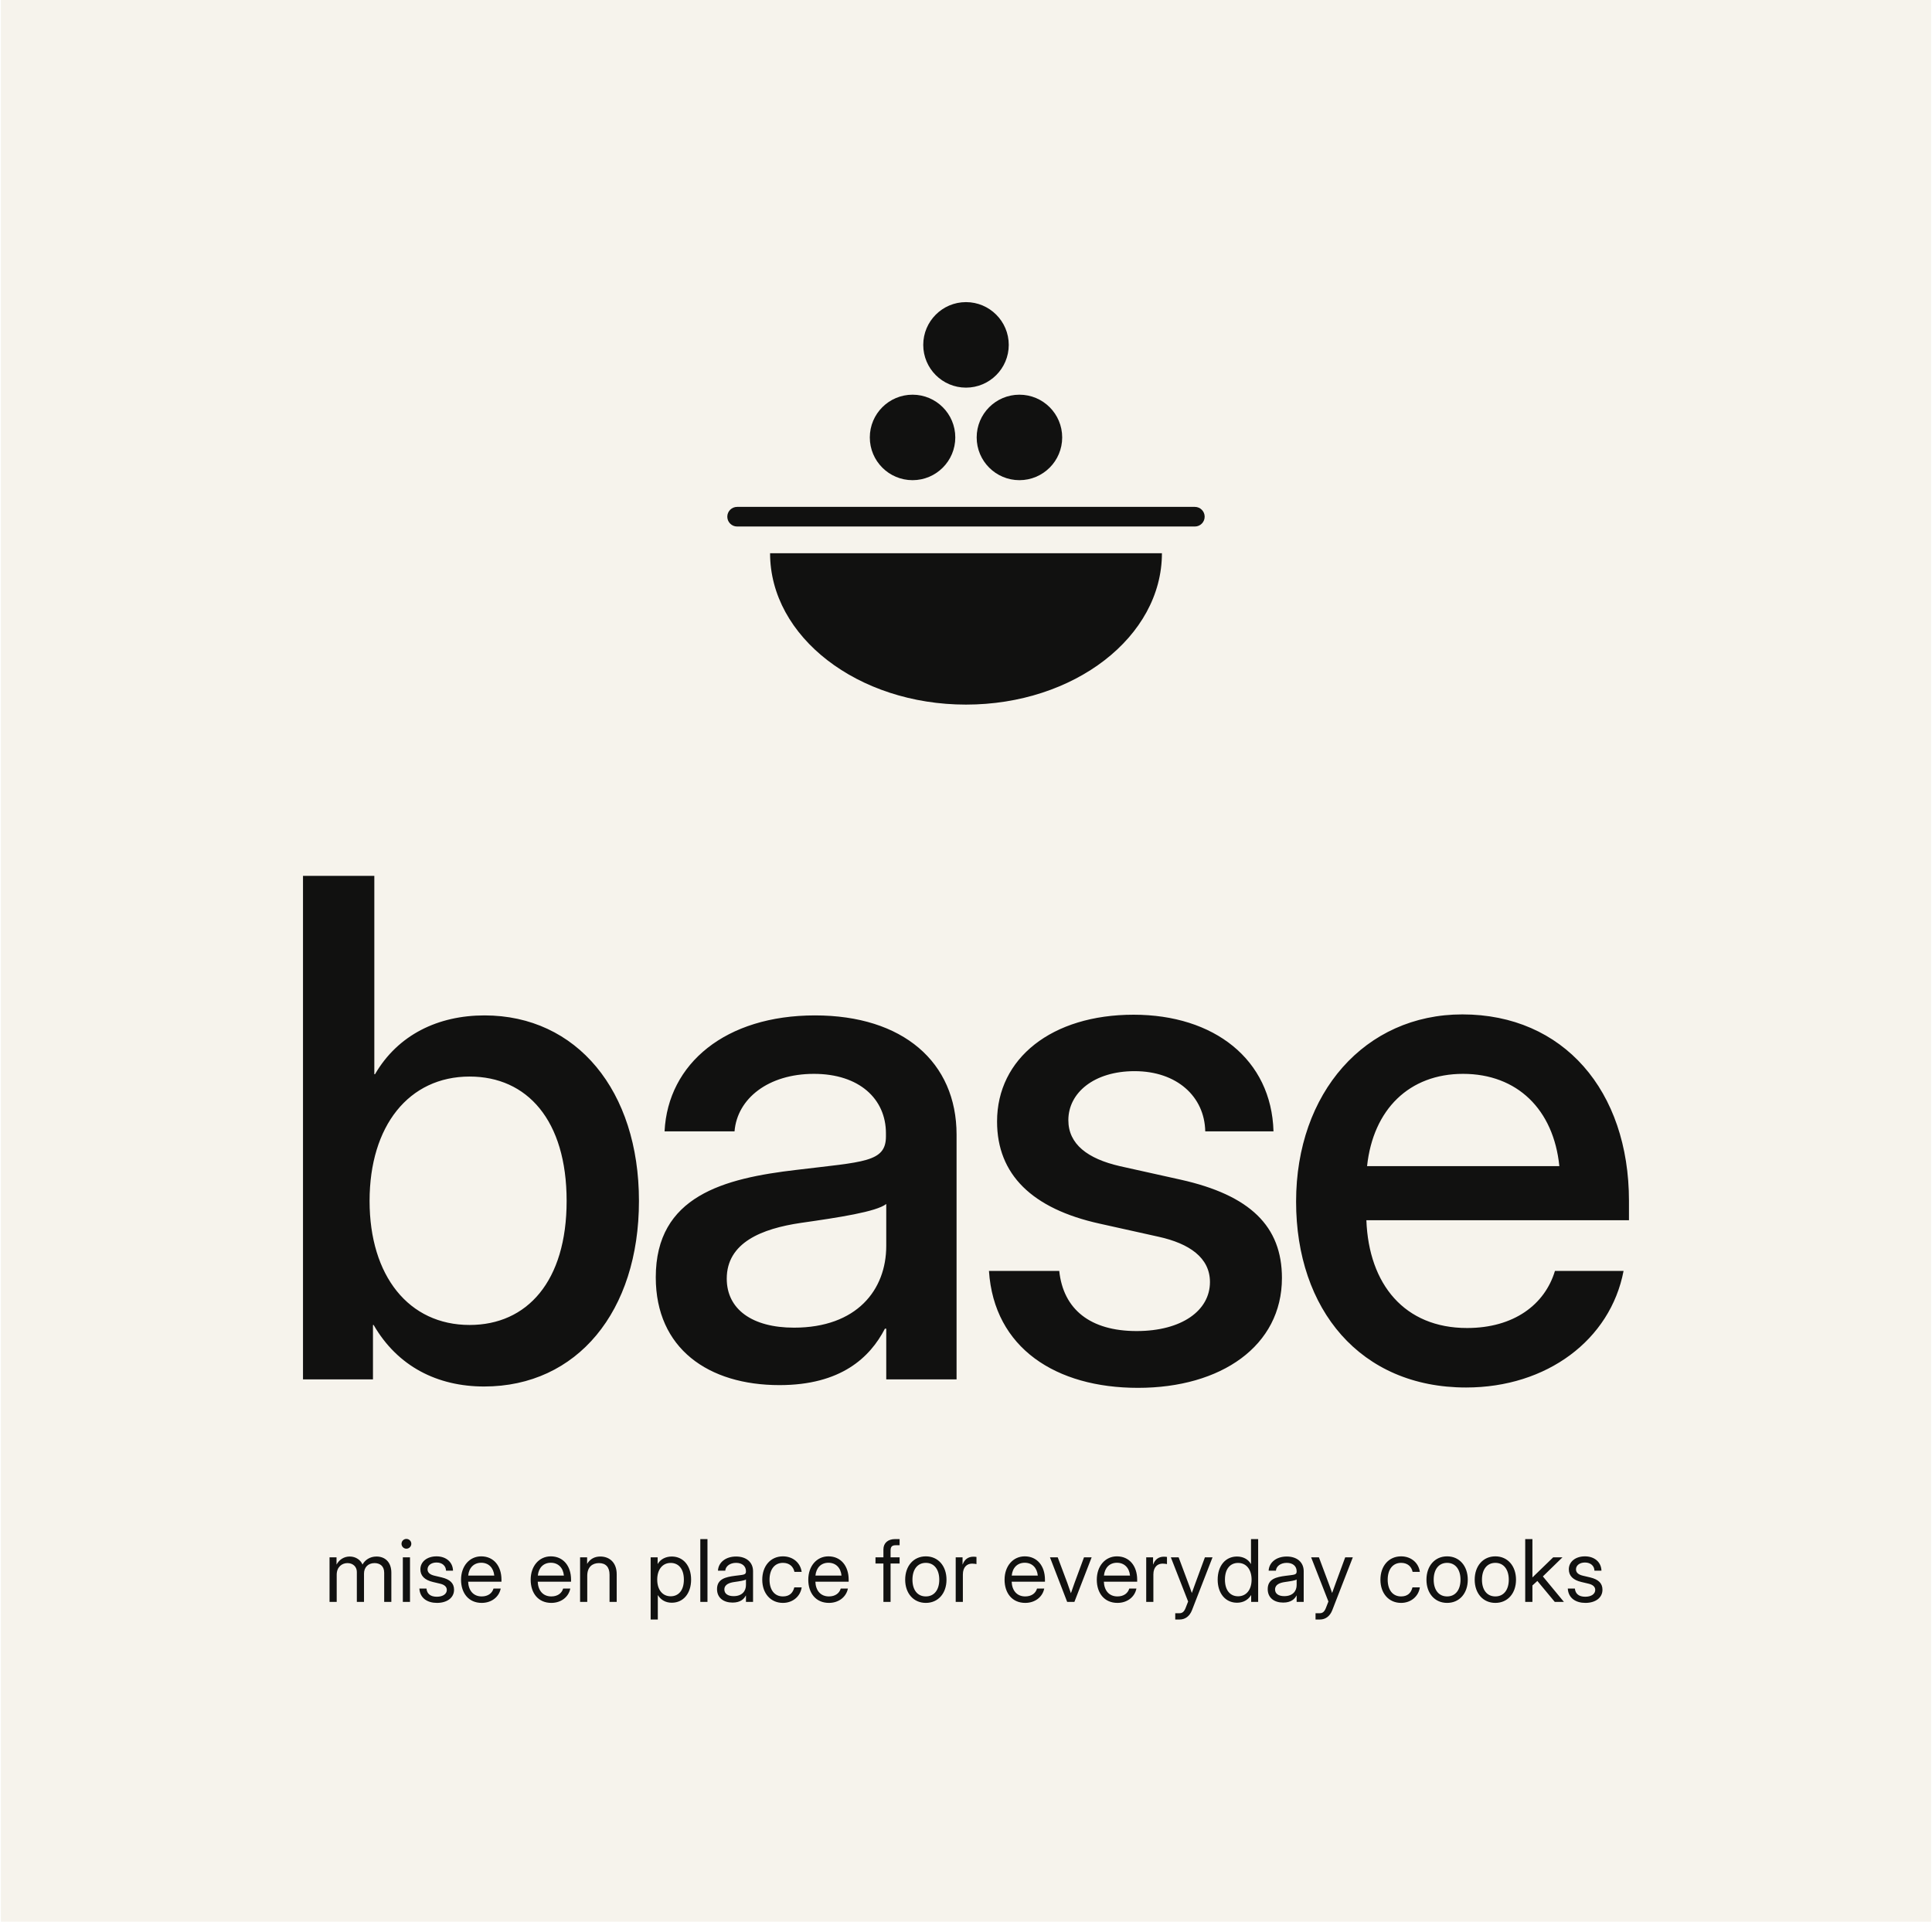
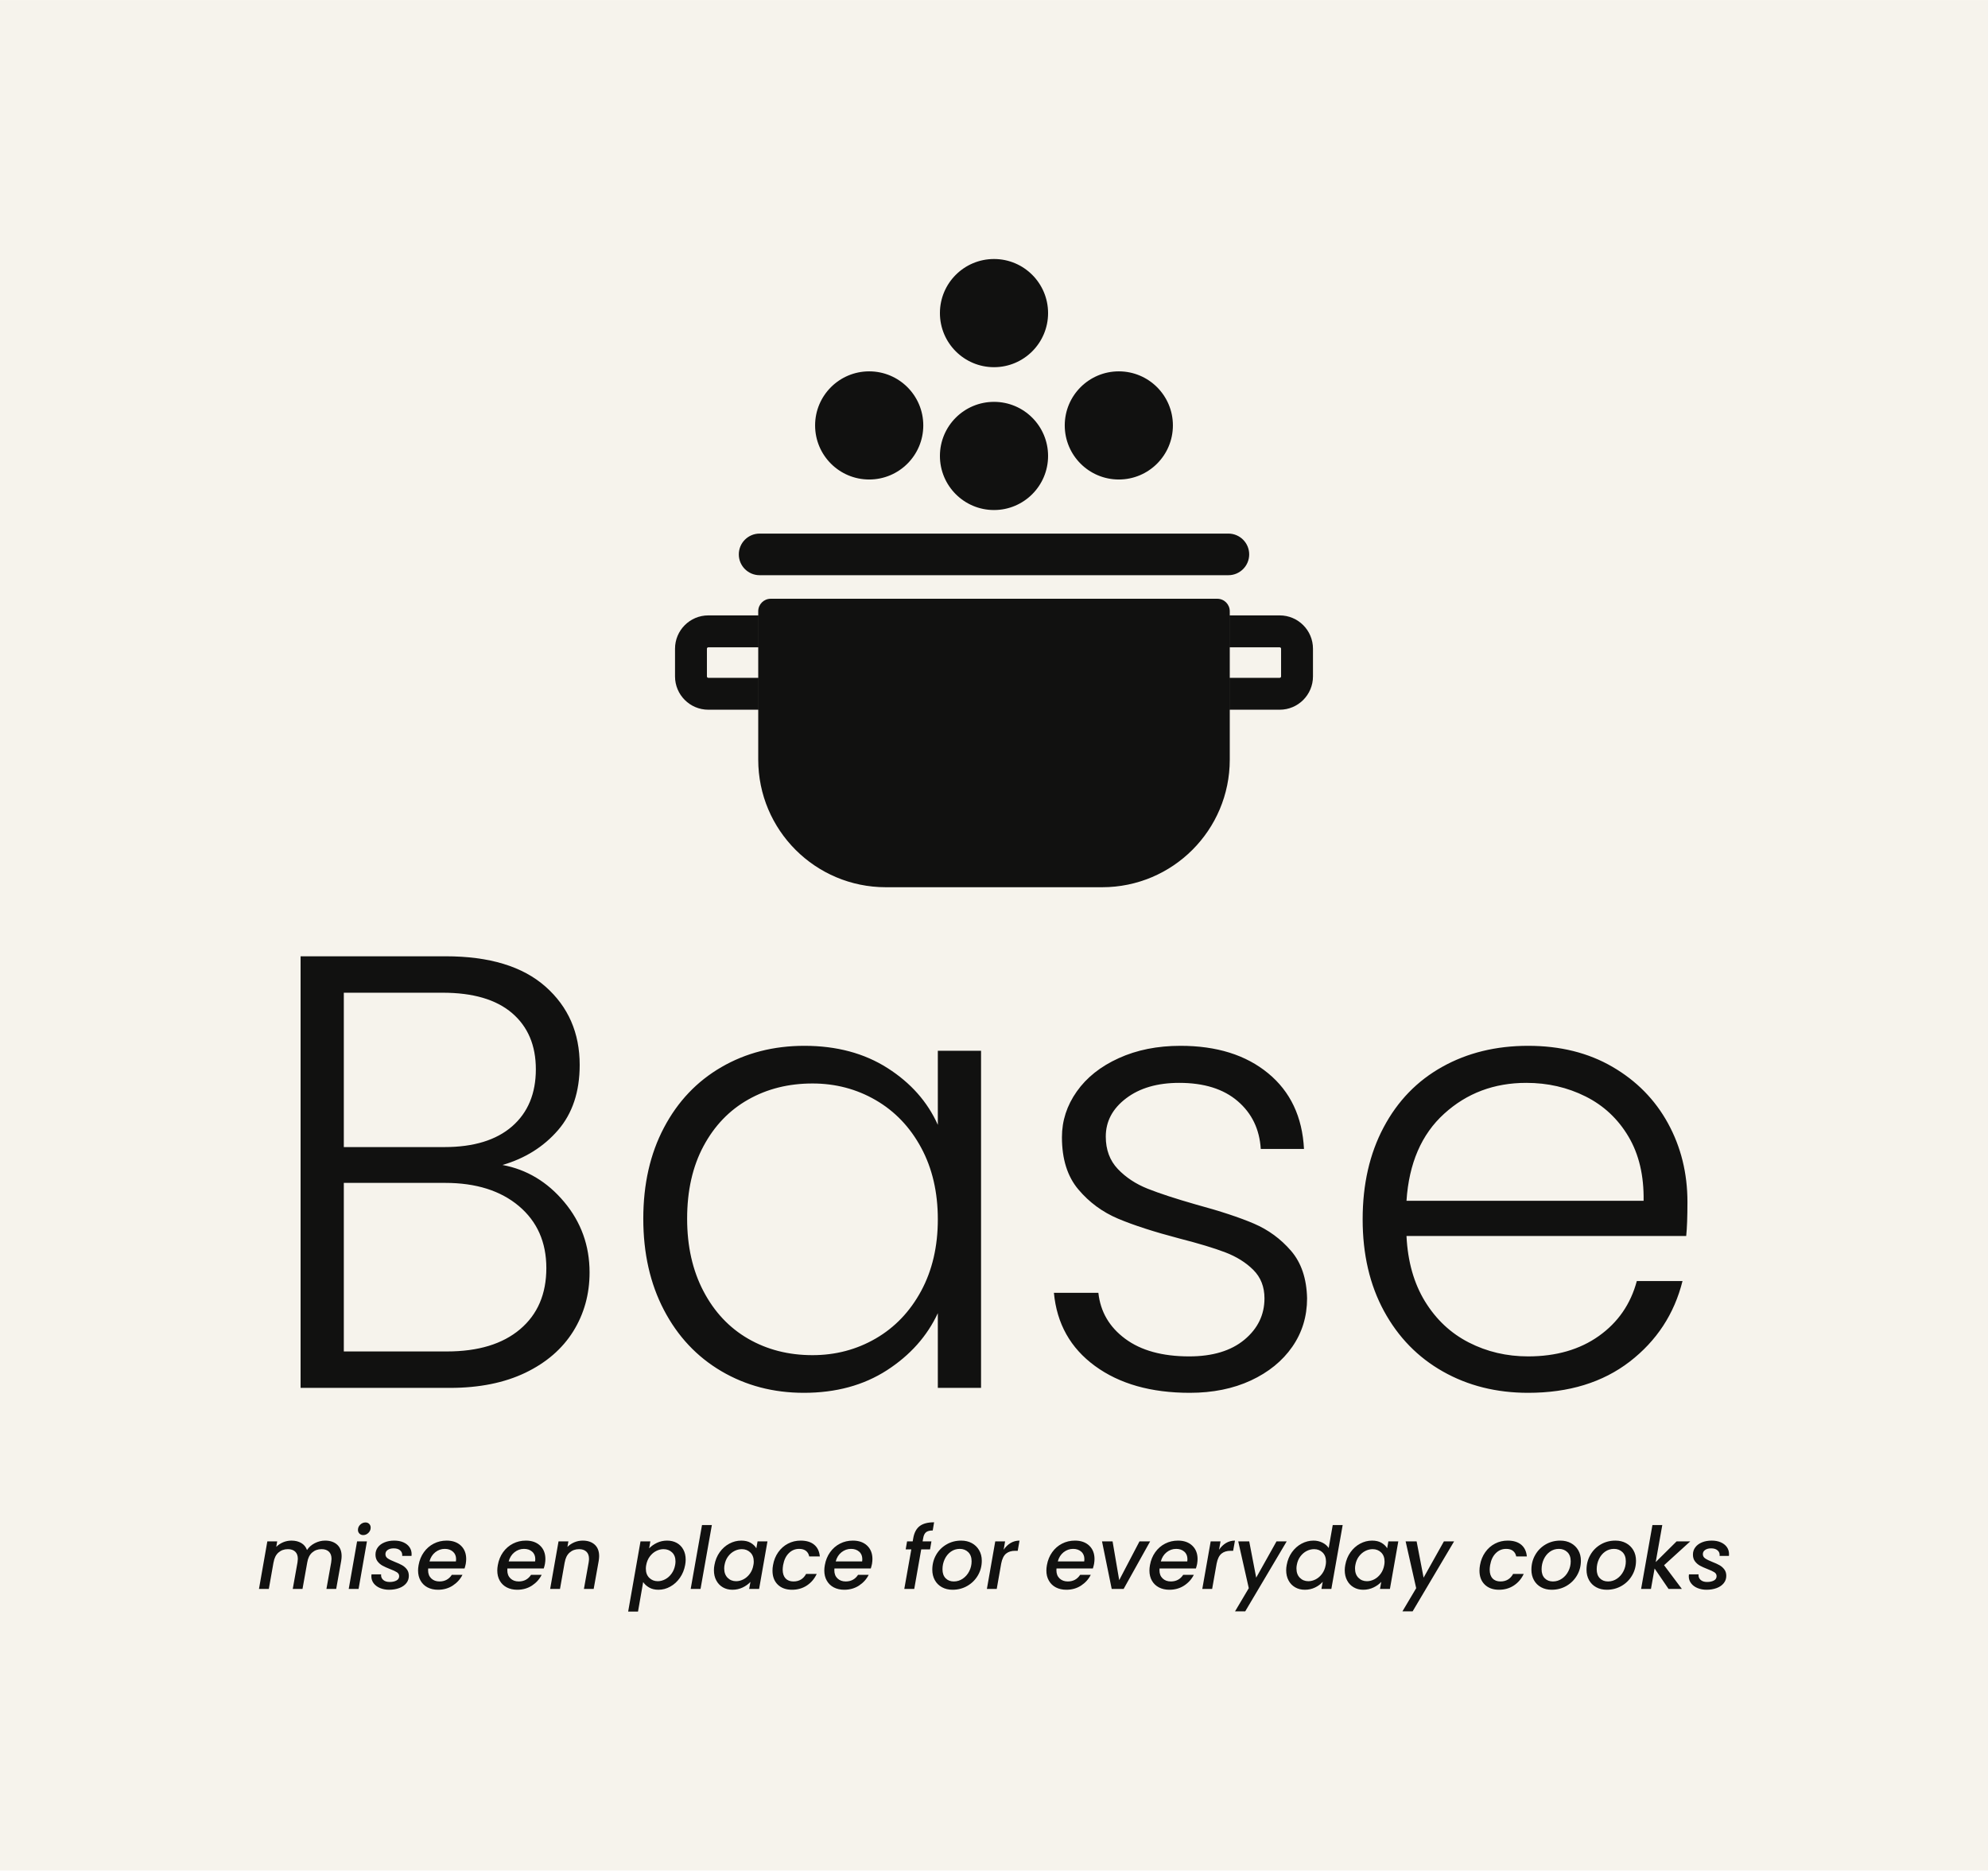
- <svg xmlns="http://www.w3.org/2000/svg" viewBox="0 0 557.77 555.28" width="558" height="555" role="img" aria-label="Base — mise en place for everyday cooks">
-   <rect width="557.766" height="555.278" rx="0" fill="#F6F3EC" />
-   <path fill="#111110" d="M212.75 146.47L345.02 146.47C346.58 146.47 347.85 147.74 347.85 149.3L347.85 149.3C347.85 150.87 346.58 152.14 345.02 152.14L212.75 152.14C211.18 152.14 209.91 150.87 209.91 149.3L209.91 149.3C209.91 147.74 211.18 146.47 212.75 146.47ZM222.27 159.86L335.5 159.86C335.5 184.02 310.15 203.6 278.88 203.6C247.61 203.6 222.27 184.02 222.27 159.86ZM275.79 126.4C275.79 133.22 270.26 138.75 263.44 138.75C256.62 138.75 251.09 133.22 251.09 126.4C251.09 119.58 256.62 114.05 263.44 114.05C270.26 114.05 275.79 119.58 275.79 126.4ZM306.68 126.4C306.68 133.22 301.15 138.75 294.32 138.75C287.5 138.75 281.97 133.22 281.97 126.4C281.97 119.58 287.5 114.05 294.32 114.05C301.15 114.05 306.68 119.58 306.68 126.4ZM291.24 99.66C291.24 106.48 285.7 112.01 278.88 112.01C272.06 112.01 266.53 106.48 266.53 99.66C266.53 92.84 272.06 87.3 278.88 87.3C285.7 87.3 291.24 92.84 291.24 99.66Z" />
-   <path fill="#111110" d="M139.65 400.64C166.5 400.64 184.38 378.96 184.38 347.02C184.38 315.19 166.41 293.41 139.75 293.41C126.37 293.41 114.75 298.98 108.11 310.4L107.91 310.4L107.91 253.08L87.3 253.08L87.3 398.58L107.52 398.58L107.52 382.86L107.71 382.86C114.65 394.87 126.17 400.64 139.65 400.64ZM135.45 382.86C117.87 382.86 106.54 368.7 106.54 347.02C106.54 325.34 117.87 311.08 135.45 311.08C152.05 311.08 163.48 323.68 163.48 347.02C163.48 370.26 152.05 382.86 135.45 382.86ZM224.98 400.24C242.76 400.24 251.16 392.24 255.45 383.94L255.84 383.94L255.84 398.58L276.16 398.58L276.16 327.88C276.16 306.89 260.63 293.41 235.24 293.41C209.46 293.41 192.76 307.28 191.78 326.91L212 326.91C212.78 317.43 221.76 310.3 234.95 310.3C248.03 310.3 255.75 317.53 255.75 327.49L255.75 328.37C255.75 335.89 249.3 335.69 229.96 338.04C208.97 340.48 189.24 345.56 189.24 369.09C189.24 389.7 204.48 400.24 224.98 400.24ZM229.18 383.64C217.17 383.64 209.75 378.37 209.75 369.48C209.75 359.03 219.91 355.03 231.14 353.37C242.07 351.81 253.01 350.15 255.84 347.9L255.84 360.01C255.84 372.71 247.35 383.64 229.18 383.64ZM328.58 401.03C352.61 401.03 370.18 388.92 370.18 369.29C370.18 354.35 361 345.36 340.89 340.87L323.31 336.96C314.03 334.82 308.46 330.62 308.46 323.68C308.46 315.77 315.89 309.52 327.61 309.52C339.81 309.52 347.82 316.85 348.02 326.91L367.74 326.91C367.16 306.1 350.55 293.21 327.31 293.21C303.68 293.21 287.86 305.81 287.86 324.07C287.86 339.41 298.02 349.27 317.45 353.57L334.54 357.37C343.43 359.33 349.38 363.43 349.38 370.46C349.38 378.66 341.28 384.62 328.19 384.62C314.81 384.62 307 378.37 305.83 367.24L285.52 367.24C286.98 389.6 304.95 401.03 328.58 401.03ZM423.39 400.93C446.73 400.93 465.09 387.16 468.9 367.24L449.07 367.24C446.14 377 437.16 383.74 423.68 383.74C405.62 383.74 395.27 371.14 394.58 352.59L470.46 352.59L470.46 347.02C470.46 315.19 451.52 293.12 422.32 293.12C394.19 293.12 374.27 315.77 374.27 347.22C374.27 378.37 392.82 400.93 423.39 400.93ZM394.78 336.96C396.54 320.56 406.98 310.3 422.51 310.3C438.14 310.3 448.68 320.56 450.34 336.96Z" />
-   <path fill="#111110" d="M94.97 462.88L97.04 462.88L97.04 455.03C97.04 452.82 98.53 451.67 100.15 451.67C101.71 451.67 102.86 452.7 102.86 454.23L102.86 462.88L104.93 462.88L104.93 454.69C104.93 452.95 106.08 451.67 107.97 451.67C109.44 451.67 110.76 452.45 110.76 454.45L110.76 462.88L112.83 462.88L112.83 454.45C112.83 451.28 110.9 449.77 108.55 449.77C106.64 449.77 105.2 450.77 104.5 452.09C103.96 450.79 102.57 449.77 100.8 449.77C99.23 449.77 97.81 450.59 96.99 452.1L96.99 450.01L94.97 450.01ZM116.15 462.88L118.22 462.88L118.22 450.01L116.15 450.01ZM117.18 447.51C117.96 447.51 118.6 446.87 118.6 446.09C118.6 445.31 117.96 444.68 117.18 444.68C116.4 444.68 115.77 445.31 115.77 446.09C115.77 446.87 116.4 447.51 117.18 447.51ZM126.02 463.17C128.83 463.17 130.95 461.76 130.95 459.37C130.95 457.52 129.82 456.39 127.36 455.8L125.29 455.31C124.05 455.02 123.29 454.45 123.29 453.47C123.29 452.38 124.31 451.5 125.89 451.5C127.55 451.5 128.61 452.5 128.63 453.86L130.65 453.86C130.58 451.31 128.57 449.72 125.89 449.72C123.14 449.72 121.22 451.28 121.22 453.47C121.22 455.35 122.47 456.57 124.85 457.13L126.92 457.62C128.07 457.89 128.86 458.45 128.86 459.42C128.86 460.57 127.75 461.39 125.97 461.39C124.17 461.39 123.12 460.57 122.98 459.03L120.93 459.03C121.1 461.83 123.27 463.17 126.02 463.17ZM138.94 463.17C141.75 463.17 143.94 461.49 144.43 459.03L142.35 459.03C141.96 460.37 140.77 461.3 138.94 461.3C136.51 461.3 135.12 459.57 135.02 457.04L144.65 457.04L144.65 456.47C144.65 452.48 142.38 449.72 138.8 449.72C135.39 449.72 132.97 452.56 132.97 456.47C132.97 460.35 135.17 463.17 138.94 463.17ZM135.04 455.27C135.26 453 136.69 451.57 138.8 451.57C140.92 451.57 142.35 453 142.57 455.27ZM159.06 463.17C161.86 463.17 164.05 461.49 164.54 459.03L162.47 459.03C162.08 460.37 160.89 461.3 159.06 461.3C156.62 461.3 155.23 459.57 155.13 457.04L164.76 457.04L164.76 456.47C164.76 452.48 162.49 449.72 158.91 449.72C155.5 449.72 153.09 452.56 153.09 456.47C153.09 460.35 155.28 463.17 159.06 463.17ZM155.16 455.27C155.38 453 156.8 451.57 158.91 451.57C161.03 451.57 162.47 453 162.69 455.27ZM169.44 455.35C169.44 452.76 170.95 451.67 172.83 451.67C174.76 451.67 175.88 452.8 175.88 455.03L175.88 462.88L177.95 462.88L177.95 454.89C177.95 451.46 175.82 449.77 173.22 449.77C171.59 449.77 170.28 450.44 169.4 451.9L169.4 450.01L167.37 450.01L167.37 462.88L169.44 462.88ZM187.76 467.97L189.83 467.97L189.83 460.93L189.85 460.93C190.78 462.42 192.2 463.12 193.87 463.12C197.22 463.12 199.45 460.41 199.45 456.45C199.45 452.48 197.22 449.77 193.87 449.77C192.2 449.77 190.63 450.48 189.8 451.92L189.78 451.92L189.78 450.01L187.76 450.01ZM193.55 461.26C191.17 461.26 189.66 459.36 189.66 456.45C189.66 453.54 191.17 451.62 193.55 451.62C195.78 451.62 197.36 453.29 197.36 456.45C197.36 459.6 195.78 461.26 193.55 461.26ZM204.18 444.73L202.11 444.73L202.11 462.88L204.18 462.88ZM211.43 463.08C213.77 463.08 214.78 461.98 215.25 461.05L215.3 461.05L215.3 462.88L217.35 462.88L217.35 454.01C217.35 451.46 215.45 449.77 212.45 449.77C209.4 449.77 207.32 451.51 207.21 453.86L209.32 453.86C209.42 452.59 210.66 451.6 212.45 451.6C214.25 451.6 215.3 452.61 215.3 454.01L215.3 454.13C215.3 455.12 214.51 455.02 212.06 455.35C209.48 455.69 206.94 456.23 206.94 459.18C206.94 461.75 208.87 463.08 211.43 463.08ZM211.72 461.22C210.07 461.22 209.06 460.5 209.06 459.3C209.06 457.85 210.48 457.34 211.96 457.13C213.44 456.92 214.98 456.69 215.3 456.4L215.3 458.01C215.3 459.69 214.25 461.22 211.72 461.22ZM225.98 463.17C228.88 463.17 231.05 461.22 231.4 458.69L229.27 458.69C228.87 460.26 227.91 461.3 225.98 461.3C223.54 461.3 222.11 459.4 222.11 456.47C222.11 453.52 223.56 451.6 225.98 451.6C227.88 451.6 229 452.7 229.31 454.21L231.4 454.21C231.05 451.61 228.9 449.72 225.98 449.72C222.41 449.72 220.01 452.52 220.01 456.47C220.01 460.4 222.41 463.17 225.98 463.17ZM239.28 463.17C242.08 463.17 244.27 461.49 244.76 459.03L242.69 459.03C242.3 460.37 241.11 461.3 239.28 461.3C236.84 461.3 235.45 459.57 235.36 457.04L244.98 457.04L244.98 456.47C244.98 452.48 242.71 449.72 239.13 449.72C235.72 449.72 233.31 452.56 233.31 456.47C233.31 460.35 235.5 463.17 239.28 463.17ZM235.38 455.27C235.6 453 237.02 451.57 239.13 451.57C241.25 451.57 242.69 453 242.91 455.27ZM259.7 450.01L257.09 450.01L257.09 448.04C257.09 446.93 257.5 446.51 258.6 446.51L259.7 446.51L259.7 444.73L258.41 444.73C256.32 444.73 255.02 445.88 255.02 447.72L255.02 450.01L252.73 450.01L252.73 451.79L255.02 451.79L255.02 462.88L257.09 462.88L257.09 451.79L259.7 451.79ZM267.28 463.17C270.85 463.17 273.25 460.4 273.25 456.47C273.25 452.52 270.85 449.72 267.28 449.72C263.71 449.72 261.31 452.52 261.31 456.47C261.31 460.4 263.71 463.17 267.28 463.17ZM267.28 461.3C264.84 461.3 263.41 459.4 263.41 456.47C263.41 453.52 264.86 451.6 267.28 451.6C269.71 451.6 271.16 453.54 271.16 456.47C271.16 459.38 269.72 461.3 267.28 461.3ZM275.91 462.88L277.98 462.88L277.98 454.96C277.98 452.78 279.21 451.82 280.64 451.82C281.24 451.82 281.74 451.92 281.91 451.96L281.91 449.89C281.74 449.87 281.41 449.82 281.03 449.82C279.42 449.82 278.41 450.71 277.94 452.04L277.89 452.04L277.89 450.01L275.91 450.01ZM296 463.17C298.81 463.17 301 461.49 301.49 459.03L299.41 459.03C299.02 460.37 297.83 461.3 296 461.3C293.57 461.3 292.18 459.57 292.08 457.04L301.7 457.04L301.7 456.47C301.7 452.48 299.44 449.72 295.86 449.72C292.45 449.72 290.03 452.56 290.03 456.47C290.03 460.35 292.23 463.17 296 463.17ZM292.1 455.27C292.32 453 293.75 451.57 295.86 451.57C297.98 451.57 299.41 453 299.63 455.27ZM308.12 462.88L310.21 462.88L315.19 450.01L312.98 450.01L310.24 457.42C309.87 458.41 309.54 459.4 309.2 460.38C308.87 459.4 308.53 458.41 308.17 457.42L305.39 450.01L303.15 450.01ZM322.65 463.17C325.45 463.17 327.64 461.49 328.13 459.03L326.06 459.03C325.67 460.37 324.48 461.3 322.65 461.3C320.21 461.3 318.82 459.57 318.72 457.04L328.35 457.04L328.35 456.47C328.35 452.48 326.08 449.72 322.5 449.72C319.09 449.72 316.68 452.56 316.68 456.47C316.68 460.35 318.87 463.17 322.65 463.17ZM318.75 455.27C318.97 453 320.39 451.57 322.5 451.57C324.62 451.57 326.06 453 326.28 455.27ZM330.96 462.88L333.03 462.88L333.03 454.96C333.03 452.78 334.26 451.82 335.69 451.82C336.29 451.82 336.79 451.92 336.96 451.96L336.96 449.89C336.79 449.87 336.46 449.82 336.08 449.82C334.47 449.82 333.46 450.71 332.99 452.04L332.94 452.04L332.94 450.01L330.96 450.01ZM339.35 467.97L340.62 467.97C342.24 467.97 343.52 467 344.19 465.27L350.12 450.01L347.92 450.01L345.19 457.42C344.83 458.38 344.48 459.35 344.14 460.31C343.81 459.35 343.47 458.38 343.1 457.42L340.33 450.01L338.08 450.01L343.07 462.77L342.36 464.6C341.95 465.67 341.41 466.15 340.62 466.15L339.35 466.15ZM357.19 463.12C358.86 463.12 360.34 462.42 361.26 460.93L361.29 460.93L361.29 462.88L363.31 462.88L363.31 444.73L361.24 444.73L361.24 451.92L361.21 451.92C360.39 450.48 358.86 449.77 357.19 449.77C353.84 449.77 351.61 452.48 351.61 456.45C351.61 460.41 353.84 463.12 357.19 463.12ZM357.51 461.26C355.28 461.26 353.71 459.6 353.71 456.45C353.71 453.29 355.28 451.62 357.51 451.62C359.9 451.62 361.41 453.54 361.41 456.45C361.41 459.36 359.9 461.26 357.51 461.26ZM370.55 463.08C372.89 463.08 373.9 461.98 374.38 461.05L374.43 461.05L374.43 462.88L376.47 462.88L376.47 454.01C376.47 451.46 374.57 449.77 371.58 449.77C368.53 449.77 366.45 451.51 366.34 453.86L368.44 453.86C368.54 452.59 369.78 451.6 371.58 451.6C373.38 451.6 374.43 452.61 374.43 454.01L374.43 454.13C374.43 455.12 373.63 455.02 371.19 455.35C368.6 455.69 366.07 456.23 366.07 459.18C366.07 461.75 367.99 463.08 370.55 463.08ZM370.84 461.22C369.2 461.22 368.19 460.5 368.19 459.3C368.19 457.85 369.6 457.34 371.09 457.13C372.56 456.92 374.11 456.69 374.43 456.4L374.43 458.01C374.43 459.69 373.38 461.22 370.84 461.22ZM379.89 467.97L381.16 467.97C382.78 467.97 384.06 467 384.73 465.27L390.66 450.01L388.46 450.01L385.73 457.42C385.37 458.38 385.02 459.35 384.68 460.31C384.35 459.35 384.01 458.38 383.64 457.42L380.87 450.01L378.62 450.01L383.61 462.77L382.9 464.6C382.49 465.67 381.95 466.15 381.16 466.15L379.89 466.15ZM404.61 463.17C407.51 463.17 409.68 461.22 410.03 458.69L407.9 458.69C407.5 460.26 406.54 461.3 404.61 461.3C402.17 461.3 400.74 459.4 400.74 456.47C400.74 453.52 402.19 451.6 404.61 451.6C406.51 451.6 407.63 452.7 407.94 454.21L410.03 454.21C409.68 451.61 407.53 449.72 404.61 449.72C401.04 449.72 398.64 452.52 398.64 456.47C398.64 460.4 401.04 463.17 404.61 463.17ZM417.91 463.17C421.48 463.17 423.88 460.4 423.88 456.47C423.88 452.52 421.48 449.72 417.91 449.72C414.34 449.72 411.94 452.52 411.94 456.47C411.94 460.4 414.34 463.17 417.91 463.17ZM417.91 461.3C415.47 461.3 414.03 459.4 414.03 456.47C414.03 453.52 415.48 451.6 417.91 451.6C420.33 451.6 421.78 453.54 421.78 456.47C421.78 459.38 420.35 461.3 417.91 461.3ZM431.85 463.17C435.42 463.17 437.82 460.4 437.82 456.47C437.82 452.52 435.42 449.72 431.85 449.72C428.28 449.72 425.88 452.52 425.88 456.47C425.88 460.4 428.28 463.17 431.85 463.17ZM431.85 461.3C429.42 461.3 427.98 459.4 427.98 456.47C427.98 453.52 429.43 451.6 431.85 451.6C434.28 451.6 435.73 453.54 435.73 456.47C435.73 459.38 434.29 461.3 431.85 461.3ZM440.48 462.88L442.56 462.88L442.56 458.13L443.99 456.83L449.02 462.88L451.66 462.88L445.58 455.52L451.24 450.01L448.56 450.01L442.58 455.8L442.56 455.8L442.56 444.73L440.48 444.73ZM457.88 463.17C460.68 463.17 462.8 461.76 462.8 459.37C462.8 457.52 461.68 456.39 459.22 455.8L457.14 455.31C455.9 455.02 455.15 454.45 455.15 453.47C455.15 452.38 456.16 451.5 457.74 451.5C459.4 451.5 460.46 452.5 460.48 453.86L462.51 453.86C462.43 451.31 460.42 449.72 457.74 449.72C454.99 449.72 453.08 451.28 453.08 453.47C453.08 455.35 454.32 456.57 456.71 457.13L458.78 457.62C459.92 457.89 460.71 458.45 460.71 459.42C460.71 460.57 459.61 461.39 457.83 461.39C456.02 461.39 454.98 460.57 454.83 459.03L452.78 459.03C452.95 461.83 455.12 463.17 457.88 463.17Z" />
+ <svg xmlns="http://www.w3.org/2000/svg" viewBox="0 0 643.91 605.88" width="644" height="606" role="img" aria-label="Base — mise en place for everyday cooks">
+   <rect width="643.912" height="605.885" rx="0" fill="#F6F3EC" />
+   <path fill="#111110" d="M249.63 193.93L394.28 193.93C396.51 193.93 398.32 195.74 398.32 197.98L398.32 246.04C398.32 268.87 379.82 287.37 356.99 287.37L286.92 287.37C264.09 287.37 245.59 268.87 245.59 246.04L245.59 197.98C245.59 195.74 247.4 193.93 249.63 193.93ZM246.04 172.82L397.87 172.82C401.59 172.82 404.61 175.84 404.61 179.56L404.61 179.56C404.61 183.28 401.59 186.3 397.87 186.3L246.04 186.3C242.32 186.3 239.3 183.28 239.3 179.56L239.3 179.56C239.3 175.84 242.32 172.82 246.04 172.82ZM245.6 199.32L229.42 199.32C223.47 199.32 218.64 204.15 218.64 210.11L218.64 219.09C218.64 225.04 223.47 229.87 229.42 229.87L245.6 229.87L245.6 219.54L229.42 219.54C229.17 219.54 228.97 219.34 228.97 219.09L228.97 210.11C228.97 209.86 229.17 209.66 229.42 209.66L245.6 209.66ZM398.31 199.32L398.31 209.66L414.49 209.66C414.74 209.66 414.94 209.86 414.94 210.11L414.94 219.09C414.94 219.34 414.74 219.54 414.49 219.54L398.31 219.54L398.31 229.87L414.49 229.87C420.45 229.87 425.27 225.04 425.27 219.09L425.27 210.11C425.27 204.15 420.45 199.32 414.49 199.32L398.31 199.32ZM339.47 147.67C339.47 157.34 331.63 165.19 321.96 165.19C312.28 165.19 304.44 157.34 304.44 147.67C304.44 137.99 312.28 130.15 321.96 130.15C331.63 130.15 339.47 137.99 339.47 147.67ZM299.05 137.78C299.05 147.46 291.2 155.3 281.53 155.3C271.85 155.3 264.01 147.46 264.01 137.78C264.01 128.11 271.85 120.27 281.53 120.27C291.2 120.27 299.05 128.11 299.05 137.78ZM379.9 137.78C379.9 147.46 372.06 155.3 362.38 155.3C352.71 155.3 344.87 147.46 344.87 137.78C344.87 128.11 352.71 120.27 362.38 120.27C372.06 120.27 379.9 128.11 379.9 137.78ZM339.47 101.4C339.47 111.07 331.63 118.92 321.96 118.92C312.28 118.92 304.44 111.07 304.44 101.4C304.44 91.72 312.28 83.88 321.96 83.88C331.63 83.88 339.47 91.72 339.47 101.4Z" />
+   <path fill="#111110" d="M190.96 412.14C190.96 419.2 189.19 425.57 185.66 431.24C182.12 436.9 176.96 441.37 170.16 444.64C163.36 447.9 155.22 449.54 145.76 449.54L97.36 449.54L97.36 309.74L144.36 309.74C158.49 309.74 169.26 313 176.66 319.54C184.06 326.07 187.76 334.54 187.76 344.94C187.76 353.6 185.42 360.64 180.76 366.04C176.09 371.44 170.09 375.2 162.76 377.34C170.62 378.8 177.29 382.8 182.76 389.34C188.22 395.87 190.96 403.47 190.96 412.14ZM111.36 371.54L143.96 371.54C153.42 371.54 160.72 369.3 165.86 364.84C170.99 360.37 173.56 354.2 173.56 346.34C173.56 338.6 170.99 332.54 165.86 328.14C160.72 323.74 153.22 321.54 143.36 321.54L111.36 321.54ZM176.96 410.74C176.96 402.34 173.99 395.64 168.06 390.64C162.12 385.64 154.16 383.14 144.16 383.14L111.36 383.14L111.36 437.74L144.76 437.74C154.89 437.74 162.79 435.34 168.46 430.54C174.12 425.74 176.96 419.14 176.96 410.74ZM260.56 338.74C270.96 338.74 279.92 341.14 287.46 345.94C294.99 350.74 300.42 356.87 303.76 364.34L303.76 340.34L317.76 340.34L317.76 449.54L303.76 449.54L303.76 425.34C300.29 432.8 294.79 438.97 287.26 443.84C279.72 448.7 270.76 451.14 260.36 451.14C250.49 451.14 241.59 448.8 233.66 444.14C225.72 439.47 219.52 432.87 215.06 424.34C210.59 415.8 208.36 405.94 208.36 394.74C208.36 383.54 210.59 373.7 215.06 365.24C219.52 356.77 225.72 350.24 233.66 345.64C241.59 341.04 250.56 338.74 260.56 338.74ZM263.16 350.94C255.42 350.94 248.49 352.67 242.36 356.14C236.22 359.6 231.39 364.64 227.86 371.24C224.32 377.84 222.56 385.67 222.56 394.74C222.56 403.67 224.32 411.5 227.86 418.24C231.39 424.97 236.22 430.1 242.36 433.64C248.49 437.17 255.42 438.94 263.16 438.94C270.62 438.94 277.46 437.14 283.66 433.54C289.86 429.94 294.76 424.8 298.36 418.14C301.96 411.47 303.76 403.74 303.76 394.94C303.76 386.14 301.96 378.4 298.36 371.74C294.76 365.07 289.86 359.94 283.66 356.34C277.46 352.74 270.62 350.94 263.16 350.94ZM341.36 418.74L355.76 418.74C356.42 424.87 359.32 429.84 364.46 433.64C369.59 437.44 376.49 439.34 385.16 439.34C392.76 439.34 398.72 437.54 403.06 433.94C407.39 430.34 409.56 425.87 409.56 420.54C409.56 416.8 408.36 413.74 405.96 411.34C403.56 408.94 400.52 407.04 396.86 405.64C393.19 404.24 388.22 402.74 381.96 401.14C373.82 399 367.22 396.87 362.16 394.74C357.09 392.6 352.79 389.44 349.26 385.24C345.72 381.04 343.96 375.4 343.96 368.34C343.96 363 345.56 358.07 348.76 353.54C351.96 349 356.49 345.4 362.36 342.74C368.22 340.07 374.89 338.74 382.36 338.74C394.09 338.74 403.56 341.7 410.76 347.64C417.96 353.57 421.82 361.74 422.36 372.14L408.36 372.14C407.96 365.74 405.46 360.57 400.86 356.64C396.26 352.7 389.96 350.74 381.96 350.74C374.89 350.74 369.16 352.4 364.76 355.74C360.36 359.07 358.16 363.2 358.16 368.14C358.16 372.4 359.46 375.9 362.06 378.64C364.66 381.37 367.89 383.5 371.76 385.04C375.62 386.57 380.82 388.27 387.36 390.14C395.22 392.27 401.49 394.34 406.16 396.34C410.82 398.34 414.82 401.27 418.16 405.14C421.49 409 423.22 414.14 423.36 420.54C423.36 426.4 421.76 431.64 418.56 436.24C415.36 440.84 410.89 444.47 405.16 447.14C399.42 449.8 392.82 451.14 385.36 451.14C372.82 451.14 362.59 448.24 354.66 442.44C346.72 436.64 342.29 428.74 341.36 418.74ZM546.16 400.34L455.56 400.34C455.96 408.6 457.96 415.67 461.56 421.54C465.16 427.4 469.89 431.84 475.76 434.84C481.62 437.84 488.02 439.34 494.96 439.34C504.02 439.34 511.66 437.14 517.86 432.74C524.06 428.34 528.16 422.4 530.16 414.94L544.96 414.94C542.29 425.6 536.59 434.3 527.86 441.04C519.12 447.77 508.16 451.14 494.96 451.14C484.69 451.14 475.49 448.84 467.36 444.24C459.22 439.64 452.86 433.1 448.26 424.64C443.66 416.17 441.36 406.27 441.36 394.94C441.36 383.6 443.62 373.67 448.16 365.14C452.69 356.6 459.02 350.07 467.16 345.54C475.29 341 484.56 338.74 494.96 338.74C505.36 338.74 514.46 341 522.26 345.54C530.06 350.07 536.06 356.17 540.26 363.84C544.46 371.5 546.56 380 546.56 389.34C546.56 394.14 546.42 397.8 546.16 400.34ZM494.36 350.74C483.96 350.74 475.09 354.07 467.76 360.74C460.42 367.4 456.36 376.8 455.56 388.94L532.36 388.94C532.49 380.8 530.86 373.87 527.46 368.14C524.06 362.4 519.42 358.07 513.56 355.14C507.69 352.2 501.29 350.74 494.36 350.74Z" />
+   <path fill="#111110" d="M110.65 504.04C110.65 504.47 110.61 504.98 110.51 505.58L108.89 514.67L105.73 514.67L107.27 506.06C107.34 505.53 107.38 505.16 107.38 504.94C107.38 503.91 107.1 503.13 106.53 502.59C105.96 502.05 105.17 501.78 104.16 501.78C102.95 501.78 101.93 502.15 101.1 502.88C100.27 503.62 99.74 504.68 99.52 506.06L97.98 514.67L94.82 514.67L96.36 506.06C96.43 505.53 96.47 505.16 96.47 504.94C96.47 503.91 96.19 503.13 95.62 502.59C95.05 502.05 94.26 501.78 93.25 501.78C92.04 501.78 91.02 502.15 90.19 502.88C89.36 503.62 88.83 504.68 88.61 506.06L88.61 505.97L87.07 514.67L83.88 514.67L86.59 499.26L89.78 499.26L89.48 501.05C90.09 500.42 90.83 499.92 91.7 499.55C92.57 499.19 93.47 499.01 94.4 499.01C95.63 499.01 96.69 499.27 97.58 499.79C98.46 500.31 99.08 501.07 99.44 502.06C100.05 501.12 100.9 500.38 101.98 499.83C103.06 499.28 104.17 499.01 105.31 499.01C106.93 499.01 108.23 499.45 109.2 500.32C110.17 501.2 110.65 502.44 110.65 504.04ZM115.94 495.54C115.94 494.88 116.19 494.32 116.68 493.84C117.18 493.37 117.74 493.13 118.38 493.13C118.88 493.13 119.29 493.29 119.59 493.61C119.9 493.92 120.06 494.33 120.06 494.81C120.06 495.46 119.81 496.03 119.33 496.5C118.84 496.98 118.28 497.22 117.65 497.22C117.15 497.22 116.74 497.06 116.42 496.74C116.1 496.42 115.94 496.02 115.94 495.54ZM118.85 499.26L116.14 514.67L112.95 514.67L115.66 499.26ZM120.28 510.56C120.28 510.41 120.3 510.21 120.33 509.95L123.44 509.95C123.37 510.65 123.58 511.24 124.08 511.71C124.59 512.18 125.3 512.41 126.21 512.41C127.11 512.41 127.84 512.25 128.42 511.93C129 511.62 129.29 511.15 129.29 510.53C129.29 510.01 129.05 509.59 128.57 509.27C128.1 508.96 127.34 508.6 126.29 508.21C125.31 507.82 124.5 507.46 123.89 507.12C123.27 506.78 122.74 506.32 122.29 505.74C121.85 505.15 121.62 504.42 121.62 503.54C121.62 502.64 121.88 501.86 122.39 501.18C122.9 500.49 123.62 499.96 124.55 499.58C125.47 499.2 126.53 499.01 127.72 499.01C128.8 499.01 129.77 499.19 130.62 499.55C131.47 499.92 132.13 500.43 132.6 501.09C133.08 501.75 133.32 502.51 133.32 503.37C133.32 503.63 133.31 503.83 133.29 503.96L130.27 503.96C130.34 503.23 130.13 502.64 129.64 502.2C129.14 501.75 128.44 501.52 127.53 501.52C126.72 501.52 126.07 501.69 125.58 502.03C125.09 502.36 124.84 502.82 124.84 503.4C124.84 503.98 125.09 504.44 125.59 504.78C126.1 505.13 126.87 505.51 127.92 505.92C128.87 506.29 129.64 506.64 130.24 506.98C130.84 507.32 131.35 507.76 131.78 508.32C132.21 508.88 132.42 509.58 132.42 510.42C132.42 511.34 132.15 512.13 131.6 512.81C131.05 513.49 130.29 514.02 129.32 514.38C128.35 514.74 127.25 514.93 126.01 514.93C124.95 514.93 123.98 514.74 123.1 514.38C122.23 514.02 121.54 513.5 121.03 512.84C120.53 512.18 120.28 511.42 120.28 510.56ZM151 504.99C151 505.42 150.95 505.94 150.86 506.53C150.78 506.94 150.65 507.45 150.47 508.04L138.69 508.04C138.67 508.17 138.66 508.37 138.66 508.63C138.66 509.73 139 510.61 139.68 511.26C140.36 511.91 141.25 512.24 142.35 512.24C144.09 512.24 145.42 511.52 146.35 510.09L149.8 510.09C149.09 511.5 148.04 512.66 146.66 513.57C145.28 514.47 143.69 514.93 141.88 514.93C140.59 514.93 139.46 514.67 138.49 514.17C137.52 513.67 136.77 512.94 136.23 512C135.69 511.06 135.41 509.96 135.41 508.69C135.41 508.15 135.47 507.57 135.58 506.95C135.86 505.37 136.43 503.97 137.29 502.77C138.15 501.57 139.22 500.64 140.49 499.99C141.77 499.33 143.16 499.01 144.68 499.01C146.6 499.01 148.13 499.55 149.28 500.63C150.42 501.71 151 503.17 151 504.99ZM147.73 505.02C147.73 504 147.38 503.18 146.7 502.59C146.02 501.99 145.14 501.69 144.06 501.69C142.92 501.69 141.9 502.06 140.98 502.78C140.07 503.51 139.44 504.5 139.11 505.75L147.67 505.75C147.71 505.41 147.73 505.17 147.73 505.02ZM176.65 504.99C176.65 505.42 176.61 505.94 176.51 506.53C176.44 506.94 176.31 507.45 176.12 508.04L164.34 508.04C164.33 508.17 164.32 508.37 164.32 508.63C164.32 509.73 164.66 510.61 165.34 511.26C166.02 511.91 166.91 512.24 168.01 512.24C169.74 512.24 171.08 511.52 172.01 510.09L175.45 510.09C174.74 511.5 173.7 512.66 172.32 513.57C170.94 514.47 169.34 514.93 167.53 514.93C166.25 514.93 165.12 514.67 164.15 514.17C163.18 513.67 162.42 512.94 161.88 512C161.34 511.06 161.07 509.96 161.07 508.69C161.07 508.15 161.13 507.57 161.24 506.95C161.52 505.37 162.09 503.97 162.94 502.77C163.8 501.57 164.87 500.64 166.15 499.99C167.43 499.33 168.82 499.01 170.33 499.01C172.25 499.01 173.79 499.55 174.93 500.63C176.08 501.71 176.65 503.17 176.65 504.99ZM173.38 505.02C173.38 504 173.04 503.18 172.36 502.59C171.68 501.99 170.8 501.69 169.72 501.69C168.58 501.69 167.55 502.06 166.64 502.78C165.72 503.51 165.1 504.5 164.76 505.75L173.32 505.75C173.36 505.41 173.38 505.17 173.38 505.02ZM194.06 504.04C194.06 504.45 194.01 504.97 193.92 505.58L192.29 514.67L189.13 514.67L190.67 506.06C190.75 505.53 190.78 505.16 190.78 504.94C190.78 503.91 190.5 503.13 189.93 502.59C189.36 502.05 188.57 501.78 187.57 501.78C186.35 501.78 185.33 502.15 184.5 502.88C183.67 503.62 183.14 504.68 182.92 506.06L182.92 505.97L181.38 514.67L178.19 514.67L180.91 499.26L184.1 499.26L183.79 501.05C184.42 500.42 185.17 499.92 186.04 499.55C186.91 499.19 187.81 499.01 188.74 499.01C190.36 499.01 191.65 499.44 192.62 500.31C193.58 501.18 194.06 502.42 194.06 504.04ZM216.07 499.01C217.25 499.01 218.29 499.26 219.21 499.76C220.12 500.27 220.83 500.98 221.33 501.92C221.84 502.85 222.09 503.94 222.09 505.19C222.09 505.73 222.03 506.3 221.92 506.9C221.64 508.44 221.08 509.83 220.23 511.05C219.38 512.27 218.35 513.22 217.12 513.9C215.9 514.59 214.62 514.93 213.28 514.93C212.1 514.93 211.1 514.69 210.27 514.21C209.44 513.74 208.79 513.14 208.32 512.44L206.65 522L203.46 522L207.46 499.26L210.65 499.26L210.26 501.52C210.93 500.82 211.77 500.22 212.79 499.73C213.8 499.25 214.9 499.01 216.07 499.01ZM218.79 505.75C218.79 504.5 218.42 503.53 217.68 502.83C216.95 502.13 216.02 501.78 214.9 501.78C214.1 501.78 213.3 501.98 212.51 502.39C211.71 502.8 211.03 503.4 210.45 504.18C209.87 504.97 209.49 505.89 209.3 506.95C209.23 507.31 209.19 507.69 209.19 508.1C209.19 509.35 209.56 510.34 210.3 511.07C211.03 511.79 211.95 512.16 213.05 512.16C213.87 512.16 214.68 511.95 215.47 511.53C216.27 511.11 216.95 510.5 217.53 509.69C218.11 508.89 218.49 507.96 218.68 506.9C218.75 506.54 218.79 506.16 218.79 505.75ZM230.57 493.97L226.9 514.67L223.71 514.67L227.38 493.97ZM240.08 499.01C241.29 499.01 242.31 499.24 243.13 499.72C243.95 500.2 244.57 500.79 244.98 501.5L245.37 499.26L248.58 499.26L245.87 514.67L242.65 514.67L243.07 512.38C242.4 513.11 241.56 513.71 240.54 514.2C239.52 514.68 238.42 514.93 237.23 514.93C236.07 514.93 235.04 514.67 234.13 514.14C233.23 513.62 232.52 512.88 232.01 511.92C231.49 510.96 231.24 509.85 231.24 508.6C231.24 508.04 231.29 507.47 231.41 506.9C231.69 505.35 232.25 503.98 233.1 502.78C233.95 501.59 234.99 500.66 236.22 500C237.45 499.34 238.74 499.01 240.08 499.01ZM244.14 505.81C244.14 504.56 243.77 503.57 243.03 502.85C242.29 502.14 241.38 501.78 240.28 501.78C239.45 501.78 238.65 501.98 237.87 502.38C237.09 502.78 236.4 503.37 235.83 504.14C235.25 504.91 234.87 505.83 234.68 506.9C234.61 507.25 234.57 507.63 234.57 508.04C234.57 509.31 234.94 510.31 235.67 511.05C236.41 511.79 237.33 512.16 238.43 512.16C239.25 512.16 240.05 511.95 240.83 511.54C241.62 511.13 242.3 510.53 242.88 509.74C243.46 508.94 243.84 508.02 244.02 506.95C244.1 506.6 244.14 506.22 244.14 505.81ZM259.33 499.01C261.19 499.01 262.66 499.45 263.72 500.34C264.78 501.22 265.39 502.49 265.54 504.13L262.1 504.13C261.95 503.36 261.6 502.77 261.06 502.34C260.52 501.91 259.78 501.69 258.85 501.69C257.55 501.69 256.43 502.15 255.5 503.08C254.56 504 253.95 505.29 253.65 506.95C253.56 507.55 253.51 508.03 253.51 508.41C253.51 509.64 253.82 510.58 254.43 511.25C255.05 511.91 255.91 512.24 257.01 512.24C258.85 512.24 260.21 511.43 261.09 509.81L264.53 509.81C263.8 511.37 262.75 512.62 261.36 513.54C259.97 514.46 258.36 514.93 256.53 514.93C254.59 514.93 253.05 514.37 251.91 513.26C250.78 512.15 250.21 510.65 250.21 508.74C250.21 508.16 250.26 507.57 250.38 506.95C250.65 505.37 251.22 503.97 252.07 502.77C252.92 501.57 253.97 500.64 255.23 499.99C256.49 499.33 257.85 499.01 259.33 499.01ZM282.58 504.99C282.58 505.42 282.53 505.94 282.44 506.53C282.36 506.94 282.23 507.45 282.05 508.04L270.27 508.04C270.25 508.17 270.24 508.37 270.24 508.63C270.24 509.73 270.58 510.61 271.26 511.26C271.94 511.91 272.83 512.24 273.93 512.24C275.67 512.24 277 511.52 277.93 510.09L281.37 510.09C280.67 511.5 279.62 512.66 278.24 513.57C276.86 514.47 275.27 514.93 273.46 514.93C272.17 514.93 271.04 514.67 270.07 514.17C269.1 513.67 268.35 512.94 267.81 512C267.26 511.06 266.99 509.96 266.99 508.69C266.99 508.15 267.05 507.57 267.16 506.95C267.44 505.37 268.01 503.97 268.87 502.77C269.73 501.57 270.79 500.64 272.07 499.99C273.35 499.33 274.74 499.01 276.25 499.01C278.18 499.01 279.71 499.55 280.86 500.63C282 501.71 282.58 503.17 282.58 504.99ZM279.3 505.02C279.3 504 278.96 503.18 278.28 502.59C277.6 501.99 276.72 501.69 275.64 501.69C274.5 501.69 273.48 502.06 272.56 502.78C271.65 503.51 271.02 504.5 270.69 505.75L279.25 505.75C279.29 505.41 279.3 505.17 279.3 505.02ZM299.03 498.17L298.83 499.26L301.69 499.26L301.24 501.86L298.38 501.86L296.12 514.67L292.9 514.67L295.17 501.86L293.35 501.86L293.8 499.26L295.62 499.26L295.81 498.17C296.13 496.4 296.83 495.1 297.91 494.29C298.99 493.48 300.54 493.08 302.55 493.08L302.11 495.73C301.14 495.73 300.42 495.92 299.95 496.29C299.49 496.67 299.18 497.29 299.03 498.17ZM301.97 508.44C301.97 506.7 302.37 505.12 303.18 503.68C303.99 502.24 305.11 501.11 306.54 500.27C307.97 499.43 309.56 499.01 311.31 499.01C312.62 499.01 313.77 499.28 314.78 499.83C315.79 500.38 316.57 501.15 317.14 502.13C317.71 503.11 318 504.24 318 505.53C318 507.26 317.58 508.85 316.74 510.28C315.9 511.72 314.76 512.85 313.32 513.68C311.89 514.51 310.29 514.93 308.54 514.93C307.24 514.93 306.09 514.66 305.1 514.11C304.11 513.57 303.34 512.81 302.79 511.82C302.24 510.83 301.97 509.7 301.97 508.44ZM314.7 505.72C314.7 504.43 314.33 503.44 313.6 502.74C312.88 502.04 311.96 501.69 310.86 501.69C309.78 501.69 308.82 502 307.97 502.6C307.12 503.21 306.46 504.02 305.98 505.04C305.51 506.05 305.27 507.14 305.27 508.3C305.27 509.55 305.61 510.52 306.29 511.21C306.97 511.9 307.85 512.24 308.93 512.24C310 512.24 310.97 511.94 311.86 511.33C312.74 510.72 313.44 509.92 313.94 508.92C314.44 507.93 314.7 506.86 314.7 505.72ZM330.22 499.01L329.64 502.31L328.82 502.31C327.59 502.31 326.6 502.62 325.86 503.23C325.11 503.85 324.59 504.91 324.29 506.42L322.84 514.67L319.65 514.67L322.36 499.26L325.55 499.26L325.08 501.97C325.71 501.04 326.46 500.31 327.33 499.79C328.2 499.27 329.16 499.01 330.22 499.01ZM354.51 504.99C354.51 505.42 354.46 505.94 354.37 506.53C354.29 506.94 354.16 507.45 353.98 508.04L342.2 508.04C342.18 508.17 342.17 508.37 342.17 508.63C342.17 509.73 342.51 510.61 343.19 511.26C343.87 511.91 344.76 512.24 345.86 512.24C347.6 512.24 348.93 511.52 349.86 510.09L353.3 510.09C352.6 511.5 351.55 512.66 350.17 513.57C348.79 514.47 347.2 514.93 345.39 514.93C344.1 514.93 342.97 514.67 342 514.17C341.03 513.67 340.28 512.94 339.74 512C339.19 511.06 338.92 509.96 338.92 508.69C338.92 508.15 338.98 507.57 339.09 506.95C339.37 505.37 339.94 503.97 340.8 502.77C341.66 501.57 342.72 500.64 344 499.99C345.28 499.33 346.67 499.01 348.19 499.01C350.11 499.01 351.64 499.55 352.79 500.63C353.93 501.71 354.51 503.17 354.51 504.99ZM351.23 505.02C351.23 504 350.89 503.18 350.21 502.59C349.53 501.99 348.65 501.69 347.57 501.69C346.43 501.69 345.41 502.06 344.49 502.78C343.58 503.51 342.95 504.5 342.62 505.75L351.18 505.75C351.22 505.41 351.23 505.17 351.23 505.02ZM362.51 511.82L369.08 499.26L372.53 499.26L363.94 514.67L360.08 514.67L356.94 499.26L360.36 499.26ZM387.89 504.99C387.89 505.42 387.84 505.94 387.75 506.53C387.67 506.94 387.54 507.45 387.35 508.04L375.58 508.04C375.56 508.17 375.55 508.37 375.55 508.63C375.55 509.73 375.89 510.61 376.57 511.26C377.25 511.91 378.14 512.24 379.24 512.24C380.97 512.24 382.31 511.52 383.24 510.09L386.68 510.09C385.97 511.5 384.93 512.66 383.55 513.57C382.17 514.47 380.57 514.93 378.76 514.93C377.48 514.93 376.35 514.67 375.38 514.17C374.41 513.67 373.65 512.94 373.11 512C372.57 511.06 372.3 509.96 372.3 508.69C372.3 508.15 372.36 507.57 372.47 506.95C372.75 505.37 373.32 503.97 374.18 502.77C375.03 501.57 376.1 500.64 377.38 499.99C378.66 499.33 380.05 499.01 381.56 499.01C383.48 499.01 385.02 499.55 386.16 500.63C387.31 501.71 387.89 503.17 387.89 504.99ZM384.61 505.02C384.61 504 384.27 503.18 383.59 502.59C382.91 501.99 382.03 501.69 380.95 501.69C379.81 501.69 378.78 502.06 377.87 502.78C376.96 503.51 376.33 504.5 375.99 505.75L384.56 505.75C384.59 505.41 384.61 505.17 384.61 505.02ZM400 499.01L399.41 502.31L398.6 502.31C397.37 502.31 396.38 502.62 395.64 503.23C394.89 503.85 394.37 504.91 394.07 506.42L392.61 514.67L389.42 514.67L392.14 499.26L395.33 499.26L394.85 501.97C395.49 501.04 396.24 500.31 397.1 499.79C397.97 499.27 398.94 499.01 400 499.01ZM404.62 499.26L406.88 511.01L413.46 499.26L416.76 499.26L403.33 521.92L400.03 521.92L404.48 514.42L401.06 499.26ZM425.46 499.01C426.47 499.01 427.42 499.23 428.31 499.66C429.21 500.1 429.89 500.69 430.36 501.41L431.67 493.97L434.89 493.97L431.22 514.67L428.01 514.67L428.43 512.35C427.75 513.12 426.92 513.74 425.92 514.21C424.92 514.69 423.83 514.93 422.63 514.93C421.46 514.93 420.41 514.67 419.5 514.14C418.59 513.62 417.87 512.88 417.36 511.92C416.85 510.96 416.59 509.85 416.59 508.6C416.59 508.04 416.65 507.47 416.76 506.9C417.04 505.35 417.6 503.98 418.45 502.78C419.3 501.59 420.34 500.66 421.57 500C422.8 499.34 424.1 499.01 425.46 499.01ZM429.49 505.81C429.49 504.56 429.12 503.57 428.38 502.85C427.65 502.14 426.73 501.78 425.63 501.78C424.81 501.78 424 501.98 423.22 502.38C422.44 502.78 421.76 503.37 421.18 504.14C420.6 504.91 420.22 505.83 420.03 506.9C419.96 507.25 419.92 507.63 419.92 508.04C419.92 509.31 420.29 510.31 421.02 511.05C421.76 511.79 422.68 512.16 423.78 512.16C424.6 512.16 425.4 511.95 426.19 511.54C426.97 511.13 427.65 510.53 428.23 509.74C428.81 508.94 429.19 508.02 429.38 506.95C429.45 506.6 429.49 506.22 429.49 505.81ZM444.4 499.01C445.61 499.01 446.63 499.24 447.45 499.72C448.27 500.2 448.89 500.79 449.3 501.5L449.69 499.26L452.91 499.26L450.19 514.67L446.97 514.67L447.39 512.38C446.72 513.11 445.88 513.71 444.86 514.2C443.85 514.68 442.74 514.93 441.55 514.93C440.39 514.93 439.36 514.67 438.46 514.14C437.55 513.62 436.84 512.88 436.33 511.92C435.82 510.96 435.56 509.85 435.56 508.6C435.56 508.04 435.62 507.47 435.73 506.9C436.01 505.35 436.57 503.98 437.42 502.78C438.27 501.59 439.31 500.66 440.54 500C441.77 499.34 443.06 499.01 444.4 499.01ZM448.46 505.81C448.46 504.56 448.09 503.57 447.35 502.85C446.62 502.14 445.7 501.78 444.6 501.78C443.78 501.78 442.97 501.98 442.19 502.38C441.41 502.78 440.73 503.37 440.15 504.14C439.57 504.91 439.19 505.83 439 506.9C438.93 507.25 438.89 507.63 438.89 508.04C438.89 509.31 439.26 510.31 439.99 511.05C440.73 511.79 441.65 512.16 442.75 512.16C443.57 512.16 444.37 511.95 445.16 511.54C445.94 511.13 446.62 510.53 447.2 509.74C447.78 508.94 448.16 508.02 448.35 506.95C448.42 506.6 448.46 506.22 448.46 505.81ZM458.84 499.26L461.1 511.01L467.68 499.26L470.98 499.26L457.55 521.92L454.25 521.92L458.7 514.42L455.28 499.26ZM488.33 499.01C490.19 499.01 491.65 499.45 492.72 500.34C493.78 501.22 494.39 502.49 494.54 504.13L491.1 504.13C490.95 503.36 490.6 502.77 490.06 502.34C489.52 501.91 488.78 501.69 487.85 501.69C486.54 501.69 485.42 502.15 484.49 503.08C483.56 504 482.94 505.29 482.65 506.95C482.55 507.55 482.51 508.03 482.51 508.41C482.51 509.64 482.81 510.58 483.43 511.25C484.04 511.91 484.9 512.24 486 512.24C487.85 512.24 489.21 511.43 490.09 509.81L493.53 509.81C492.8 511.37 491.74 512.62 490.35 513.54C488.96 514.46 487.36 514.93 485.53 514.93C483.59 514.93 482.05 514.37 480.91 513.26C479.77 512.15 479.2 510.65 479.2 508.74C479.2 508.16 479.26 507.57 479.37 506.95C479.65 505.37 480.22 503.97 481.07 502.77C481.91 501.57 482.97 500.64 484.23 499.99C485.49 499.33 486.85 499.01 488.33 499.01ZM496.02 508.44C496.02 506.7 496.42 505.12 497.24 503.68C498.05 502.24 499.17 501.11 500.59 500.27C502.02 499.43 503.61 499.01 505.36 499.01C506.67 499.01 507.83 499.28 508.83 499.83C509.84 500.38 510.63 501.15 511.2 502.13C511.77 503.11 512.05 504.24 512.05 505.53C512.05 507.26 511.63 508.85 510.79 510.28C509.95 511.72 508.81 512.85 507.38 513.68C505.94 514.51 504.35 514.93 502.59 514.93C501.29 514.93 500.14 514.66 499.15 514.11C498.16 513.57 497.39 512.81 496.84 511.82C496.29 510.83 496.02 509.7 496.02 508.44ZM508.75 505.72C508.75 504.43 508.39 503.44 507.66 502.74C506.93 502.04 506.02 501.69 504.92 501.69C503.83 501.69 502.87 502 502.02 502.6C501.17 503.21 500.51 504.02 500.03 505.04C499.56 506.05 499.32 507.14 499.32 508.3C499.32 509.55 499.66 510.52 500.34 511.21C501.02 511.9 501.9 512.24 502.99 512.24C504.05 512.24 505.02 511.94 505.91 511.33C506.8 510.72 507.49 509.92 507.99 508.92C508.5 507.93 508.75 506.86 508.75 505.72ZM513.87 508.44C513.87 506.7 514.27 505.12 515.09 503.68C515.9 502.24 517.02 501.11 518.44 500.27C519.87 499.43 521.46 499.01 523.21 499.01C524.52 499.01 525.68 499.28 526.68 499.83C527.69 500.38 528.48 501.15 529.05 502.13C529.62 503.11 529.9 504.24 529.9 505.53C529.9 507.26 529.48 508.85 528.64 510.28C527.8 511.72 526.66 512.85 525.23 513.68C523.79 514.51 522.2 514.93 520.44 514.93C519.14 514.93 517.99 514.66 517 514.11C516.01 513.57 515.24 512.81 514.69 511.82C514.14 510.83 513.87 509.7 513.87 508.44ZM526.6 505.72C526.6 504.43 526.23 503.44 525.51 502.74C524.78 502.04 523.87 501.69 522.77 501.69C521.68 501.69 520.72 502 519.87 502.6C519.02 503.21 518.36 504.02 517.88 505.04C517.41 506.05 517.17 507.14 517.17 508.3C517.17 509.55 517.51 510.52 518.19 511.21C518.87 511.9 519.75 512.24 520.84 512.24C521.9 512.24 522.87 511.94 523.76 511.33C524.64 510.72 525.34 509.92 525.84 508.92C526.35 507.93 526.6 506.86 526.6 505.72ZM538.99 506.98L544.76 514.67L540.45 514.67L535.92 508.04L534.74 514.67L531.55 514.67L535.22 493.97L538.41 493.97L536.28 505.97L543.05 499.26L547.47 499.26ZM546.99 510.56C546.99 510.41 547.01 510.21 547.05 509.95L550.16 509.95C550.08 510.65 550.3 511.24 550.8 511.71C551.3 512.18 552.01 512.41 552.93 512.41C553.82 512.41 554.56 512.25 555.14 511.93C555.71 511.62 556 511.15 556 510.53C556 510.01 555.77 509.59 555.29 509.27C554.81 508.96 554.05 508.6 553.01 508.21C552.02 507.82 551.22 507.46 550.6 507.12C549.99 506.78 549.46 506.32 549.01 505.74C548.56 505.15 548.34 504.42 548.34 503.54C548.34 502.64 548.59 501.86 549.11 501.18C549.62 500.49 550.34 499.96 551.26 499.58C552.18 499.2 553.24 499.01 554.44 499.01C555.52 499.01 556.48 499.19 557.33 499.55C558.18 499.92 558.84 500.43 559.32 501.09C559.79 501.75 560.03 502.51 560.03 503.37C560.03 503.63 560.02 503.83 560 503.96L556.98 503.96C557.06 503.23 556.85 502.64 556.35 502.2C555.86 501.75 555.15 501.52 554.24 501.52C553.44 501.52 552.79 501.69 552.3 502.03C551.8 502.36 551.55 502.82 551.55 503.4C551.55 503.98 551.81 504.44 552.31 504.78C552.81 505.13 553.59 505.51 554.63 505.92C555.58 506.29 556.36 506.64 556.95 506.98C557.55 507.32 558.06 507.76 558.49 508.32C558.92 508.88 559.14 509.58 559.14 510.42C559.14 511.34 558.86 512.13 558.31 512.81C557.76 513.49 557 514.02 556.03 514.38C555.06 514.74 553.96 514.93 552.73 514.93C551.67 514.93 550.7 514.74 549.82 514.38C548.94 514.02 548.25 513.5 547.75 512.84C547.25 512.18 546.99 511.42 546.99 510.56Z" />
</svg>
